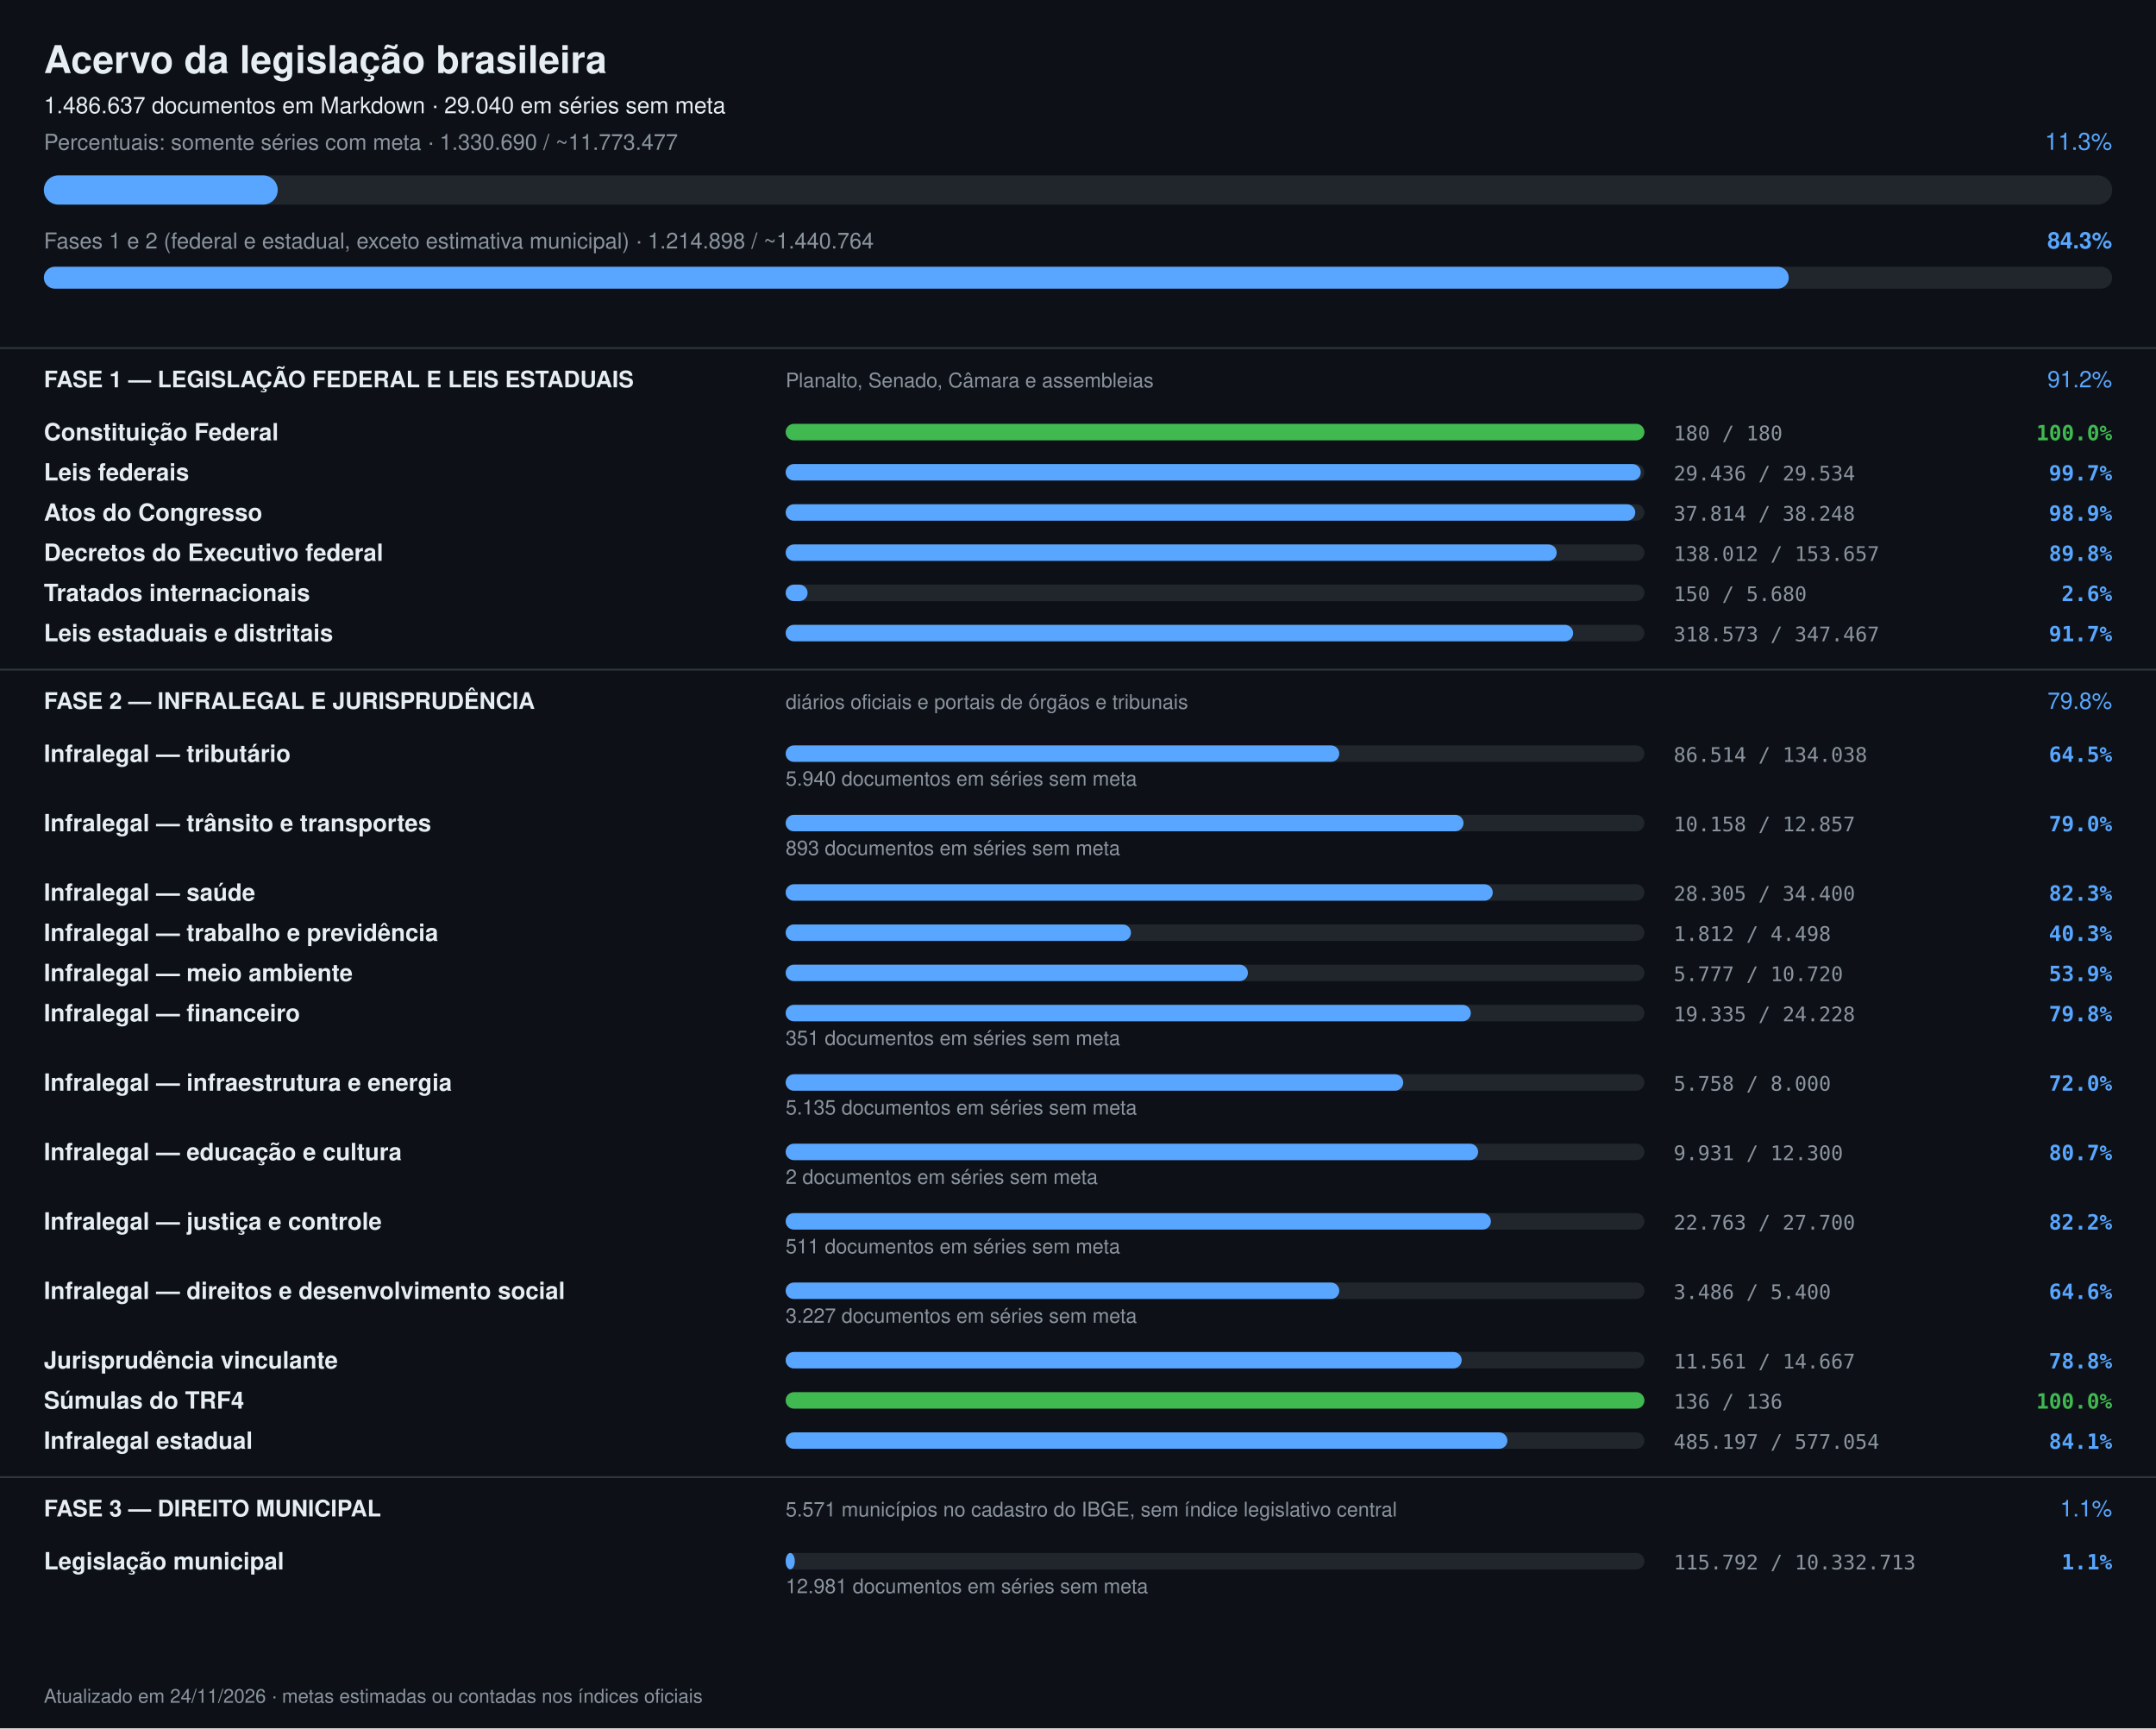
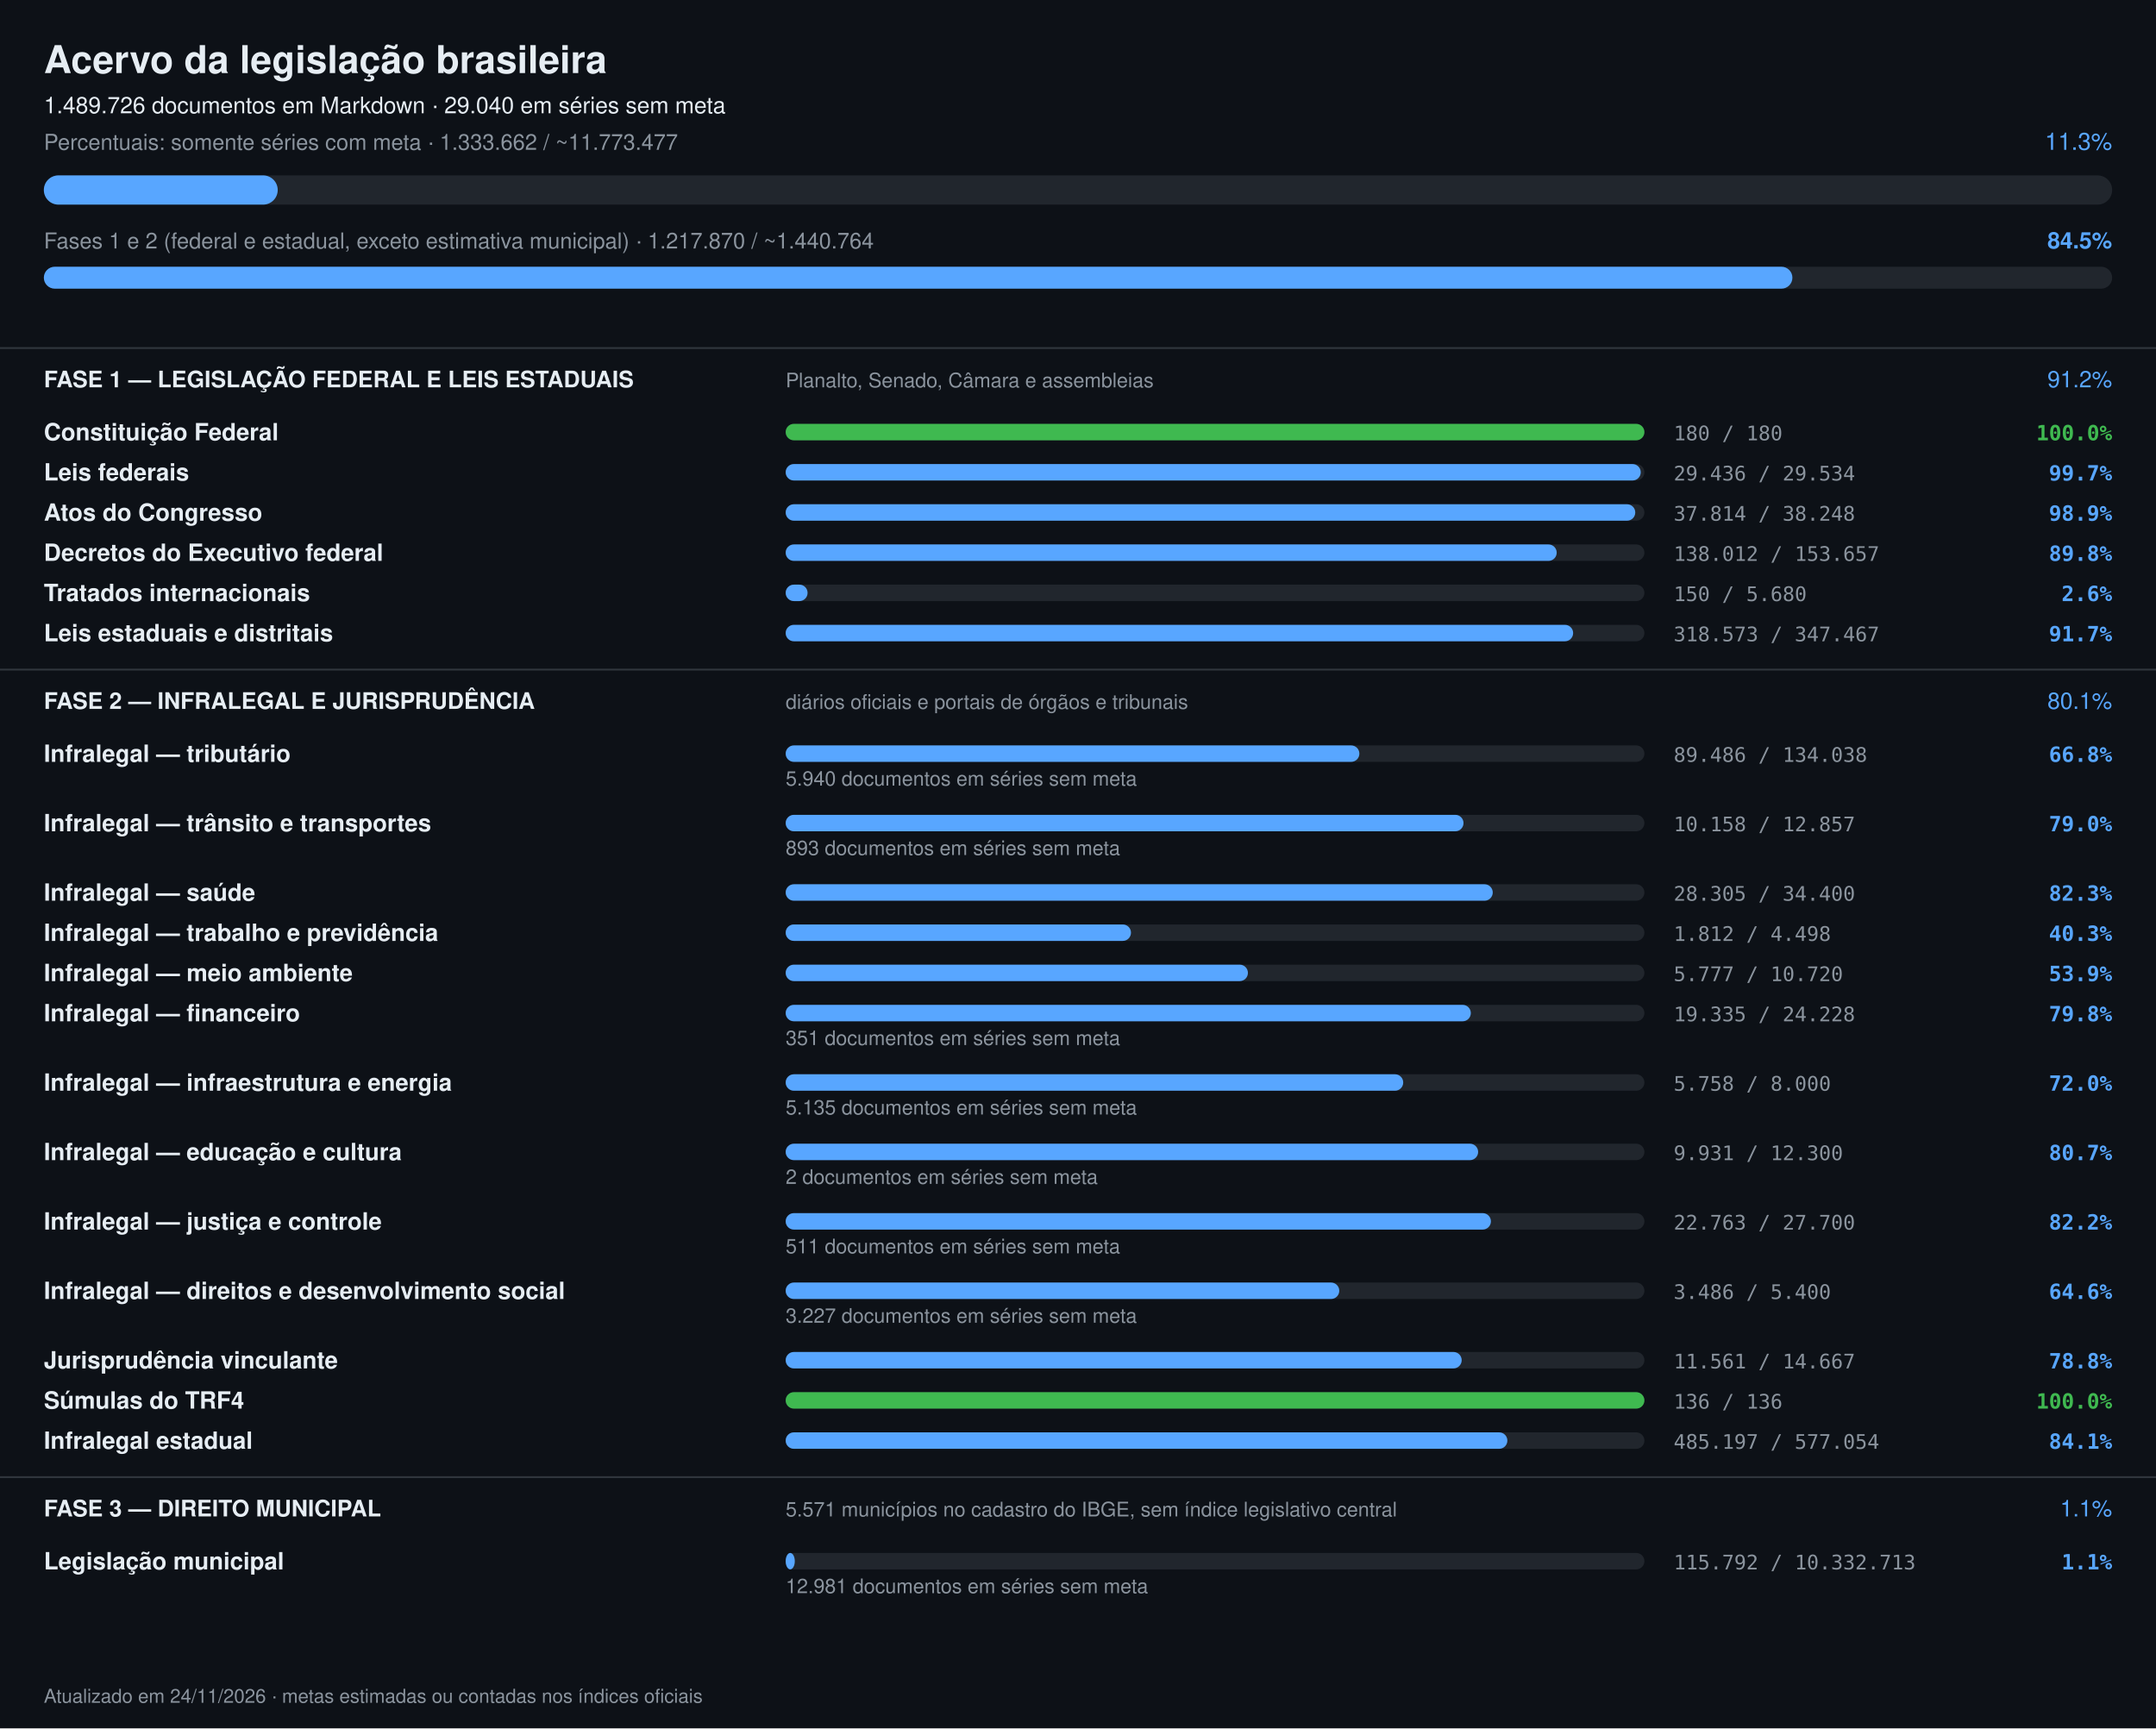
<svg xmlns="http://www.w3.org/2000/svg" width="1180" height="946" viewBox="0 0 1180 946" font-family="-apple-system,Segoe UI,Helvetica,Arial,sans-serif">
  <rect width="1180" height="946" fill="#0d1117" />
  <text x="24" y="40" font-size="21" font-weight="700" fill="#e6edf3">Acervo da legislação brasileira</text>
-   <text x="24" y="62" font-size="12.5" fill="#e6edf3">1.486.637 documentos em Markdown · 29.040 em séries sem meta</text>
-   <text x="24" y="82" font-size="12" fill="#8b949e">Percentuais: somente séries com meta · 1.330.690 / ~11.773.477</text>
+   <text x="24" y="62" font-size="12.5" fill="#e6edf3">1.489.726 documentos em Markdown · 29.040 em séries sem meta</text>
+   <text x="24" y="82" font-size="12" fill="#8b949e">Percentuais: somente séries com meta · 1.333.662 / ~11.773.477</text>
  <text x="1156" y="82" font-size="13" text-anchor="end" fill="#58a6ff">11.3%</text>
  <rect x="24" y="96" width="1132" height="16" rx="8" fill="#21262d" />
  <rect x="24" y="96" width="128" height="16" rx="8" fill="#58a6ff" />
-   <text x="24" y="136" font-size="12" fill="#8b949e">Fases 1 e 2 (federal e estadual, exceto estimativa municipal) · 1.214.898 / ~1.440.764</text>
-   <text x="1156" y="136" font-size="12.5" font-weight="600" text-anchor="end" fill="#58a6ff">84.3%</text>
+   <text x="24" y="136" font-size="12" fill="#8b949e">Fases 1 e 2 (federal e estadual, exceto estimativa municipal) · 1.217.870 / ~1.440.764</text>
+   <text x="1156" y="136" font-size="12.5" font-weight="600" text-anchor="end" fill="#58a6ff">84.5%</text>
  <rect x="24" y="146" width="1132" height="12" rx="6" fill="#21262d" />
-   <rect x="24" y="146" width="955" height="12" rx="6" fill="#58a6ff" />
+   <rect x="24" y="146" width="957" height="12" rx="6" fill="#58a6ff" />
  <rect x="0" y="190" width="1180" height="1" fill="#30363d" />
  <text x="24" y="212" font-size="12.5" font-weight="700" fill="#e6edf3">FASE 1 — LEGISLAÇÃO FEDERAL E LEIS ESTADUAIS</text>
  <text x="430" y="212" font-size="11" fill="#8b949e">Planalto, Senado, Câmara e assembleias</text>
  <text x="1156" y="212" font-size="12.5" text-anchor="end" fill="#58a6ff">91.2%</text>
  <text x="24" y="241" font-size="13" font-weight="600" fill="#e6edf3">Constituição Federal</text>
  <rect x="430" y="232" width="470" height="9" rx="4.5" fill="#21262d" />
  <rect x="430" y="232" width="470" height="9" rx="4.5" fill="#3fb950" />
  <text x="916" y="241" font-size="11" fill="#8b949e" font-family="ui-monospace,monospace">180 / 180</text>
  <text x="1156" y="241" font-size="11.5" text-anchor="end" font-weight="600" fill="#3fb950" font-family="ui-monospace,monospace">100.0%</text>
  <text x="24" y="263" font-size="13" font-weight="600" fill="#e6edf3">Leis federais</text>
  <rect x="430" y="254" width="470" height="9" rx="4.5" fill="#21262d" />
  <rect x="430" y="254" width="468" height="9" rx="4.5" fill="#58a6ff" />
  <text x="916" y="263" font-size="11" fill="#8b949e" font-family="ui-monospace,monospace">29.436 / 29.534</text>
  <text x="1156" y="263" font-size="11.5" text-anchor="end" font-weight="600" fill="#58a6ff" font-family="ui-monospace,monospace">99.7%</text>
  <text x="24" y="285" font-size="13" font-weight="600" fill="#e6edf3">Atos do Congresso</text>
  <rect x="430" y="276" width="470" height="9" rx="4.5" fill="#21262d" />
  <rect x="430" y="276" width="465" height="9" rx="4.5" fill="#58a6ff" />
  <text x="916" y="285" font-size="11" fill="#8b949e" font-family="ui-monospace,monospace">37.814 / 38.248</text>
  <text x="1156" y="285" font-size="11.5" text-anchor="end" font-weight="600" fill="#58a6ff" font-family="ui-monospace,monospace">98.9%</text>
  <text x="24" y="307" font-size="13" font-weight="600" fill="#e6edf3">Decretos do Executivo federal</text>
  <rect x="430" y="298" width="470" height="9" rx="4.5" fill="#21262d" />
  <rect x="430" y="298" width="422" height="9" rx="4.5" fill="#58a6ff" />
  <text x="916" y="307" font-size="11" fill="#8b949e" font-family="ui-monospace,monospace">138.012 / 153.657</text>
  <text x="1156" y="307" font-size="11.5" text-anchor="end" font-weight="600" fill="#58a6ff" font-family="ui-monospace,monospace">89.8%</text>
  <text x="24" y="329" font-size="13" font-weight="600" fill="#e6edf3">Tratados internacionais</text>
  <rect x="430" y="320" width="470" height="9" rx="4.5" fill="#21262d" />
  <rect x="430" y="320" width="12" height="9" rx="4.5" fill="#58a6ff" />
  <text x="916" y="329" font-size="11" fill="#8b949e" font-family="ui-monospace,monospace">150 / 5.680</text>
  <text x="1156" y="329" font-size="11.5" text-anchor="end" font-weight="600" fill="#58a6ff" font-family="ui-monospace,monospace">2.6%</text>
  <text x="24" y="351" font-size="13" font-weight="600" fill="#e6edf3">Leis estaduais e distritais</text>
  <rect x="430" y="342" width="470" height="9" rx="4.5" fill="#21262d" />
  <rect x="430" y="342" width="431" height="9" rx="4.5" fill="#58a6ff" />
  <text x="916" y="351" font-size="11" fill="#8b949e" font-family="ui-monospace,monospace">318.573 / 347.467</text>
  <text x="1156" y="351" font-size="11.5" text-anchor="end" font-weight="600" fill="#58a6ff" font-family="ui-monospace,monospace">91.7%</text>
  <rect x="0" y="366" width="1180" height="1" fill="#30363d" />
  <text x="24" y="388" font-size="12.5" font-weight="700" fill="#e6edf3">FASE 2 — INFRALEGAL E JURISPRUDÊNCIA</text>
  <text x="430" y="388" font-size="11" fill="#8b949e">diários oficiais e portais de órgãos e tribunais</text>
-   <text x="1156" y="388" font-size="12.5" text-anchor="end" fill="#58a6ff">79.8%</text>
+   <text x="1156" y="388" font-size="12.5" text-anchor="end" fill="#58a6ff">80.1%</text>
  <text x="24" y="417" font-size="13" font-weight="600" fill="#e6edf3">Infralegal — tributário</text>
  <rect x="430" y="408" width="470" height="9" rx="4.5" fill="#21262d" />
-   <rect x="430" y="408" width="303" height="9" rx="4.5" fill="#58a6ff" />
-   <text x="916" y="417" font-size="11" fill="#8b949e" font-family="ui-monospace,monospace">86.514 / 134.038</text>
-   <text x="1156" y="417" font-size="11.5" text-anchor="end" font-weight="600" fill="#58a6ff" font-family="ui-monospace,monospace">64.5%</text>
+   <rect x="430" y="408" width="314" height="9" rx="4.5" fill="#58a6ff" />
+   <text x="916" y="417" font-size="11" fill="#8b949e" font-family="ui-monospace,monospace">89.486 / 134.038</text>
+   <text x="1156" y="417" font-size="11.5" text-anchor="end" font-weight="600" fill="#58a6ff" font-family="ui-monospace,monospace">66.8%</text>
  <text x="430" y="430" font-size="11" fill="#8b949e">5.940 documentos em séries sem meta</text>
  <text x="24" y="455" font-size="13" font-weight="600" fill="#e6edf3">Infralegal — trânsito e transportes</text>
  <rect x="430" y="446" width="470" height="9" rx="4.5" fill="#21262d" />
  <rect x="430" y="446" width="371" height="9" rx="4.5" fill="#58a6ff" />
  <text x="916" y="455" font-size="11" fill="#8b949e" font-family="ui-monospace,monospace">10.158 / 12.857</text>
  <text x="1156" y="455" font-size="11.5" text-anchor="end" font-weight="600" fill="#58a6ff" font-family="ui-monospace,monospace">79.0%</text>
  <text x="430" y="468" font-size="11" fill="#8b949e">893 documentos em séries sem meta</text>
  <text x="24" y="493" font-size="13" font-weight="600" fill="#e6edf3">Infralegal — saúde</text>
  <rect x="430" y="484" width="470" height="9" rx="4.5" fill="#21262d" />
  <rect x="430" y="484" width="387" height="9" rx="4.5" fill="#58a6ff" />
  <text x="916" y="493" font-size="11" fill="#8b949e" font-family="ui-monospace,monospace">28.305 / 34.400</text>
  <text x="1156" y="493" font-size="11.5" text-anchor="end" font-weight="600" fill="#58a6ff" font-family="ui-monospace,monospace">82.3%</text>
  <text x="24" y="515" font-size="13" font-weight="600" fill="#e6edf3">Infralegal — trabalho e previdência</text>
  <rect x="430" y="506" width="470" height="9" rx="4.5" fill="#21262d" />
  <rect x="430" y="506" width="189" height="9" rx="4.5" fill="#58a6ff" />
  <text x="916" y="515" font-size="11" fill="#8b949e" font-family="ui-monospace,monospace">1.812 / 4.498</text>
  <text x="1156" y="515" font-size="11.5" text-anchor="end" font-weight="600" fill="#58a6ff" font-family="ui-monospace,monospace">40.3%</text>
  <text x="24" y="537" font-size="13" font-weight="600" fill="#e6edf3">Infralegal — meio ambiente</text>
  <rect x="430" y="528" width="470" height="9" rx="4.5" fill="#21262d" />
  <rect x="430" y="528" width="253" height="9" rx="4.5" fill="#58a6ff" />
  <text x="916" y="537" font-size="11" fill="#8b949e" font-family="ui-monospace,monospace">5.777 / 10.720</text>
  <text x="1156" y="537" font-size="11.5" text-anchor="end" font-weight="600" fill="#58a6ff" font-family="ui-monospace,monospace">53.9%</text>
  <text x="24" y="559" font-size="13" font-weight="600" fill="#e6edf3">Infralegal — financeiro</text>
  <rect x="430" y="550" width="470" height="9" rx="4.5" fill="#21262d" />
  <rect x="430" y="550" width="375" height="9" rx="4.5" fill="#58a6ff" />
  <text x="916" y="559" font-size="11" fill="#8b949e" font-family="ui-monospace,monospace">19.335 / 24.228</text>
  <text x="1156" y="559" font-size="11.5" text-anchor="end" font-weight="600" fill="#58a6ff" font-family="ui-monospace,monospace">79.8%</text>
  <text x="430" y="572" font-size="11" fill="#8b949e">351 documentos em séries sem meta</text>
  <text x="24" y="597" font-size="13" font-weight="600" fill="#e6edf3">Infralegal — infraestrutura e energia</text>
  <rect x="430" y="588" width="470" height="9" rx="4.5" fill="#21262d" />
  <rect x="430" y="588" width="338" height="9" rx="4.5" fill="#58a6ff" />
  <text x="916" y="597" font-size="11" fill="#8b949e" font-family="ui-monospace,monospace">5.758 / 8.000</text>
  <text x="1156" y="597" font-size="11.5" text-anchor="end" font-weight="600" fill="#58a6ff" font-family="ui-monospace,monospace">72.0%</text>
  <text x="430" y="610" font-size="11" fill="#8b949e">5.135 documentos em séries sem meta</text>
  <text x="24" y="635" font-size="13" font-weight="600" fill="#e6edf3">Infralegal — educação e cultura</text>
  <rect x="430" y="626" width="470" height="9" rx="4.5" fill="#21262d" />
  <rect x="430" y="626" width="379" height="9" rx="4.5" fill="#58a6ff" />
  <text x="916" y="635" font-size="11" fill="#8b949e" font-family="ui-monospace,monospace">9.931 / 12.300</text>
  <text x="1156" y="635" font-size="11.5" text-anchor="end" font-weight="600" fill="#58a6ff" font-family="ui-monospace,monospace">80.7%</text>
  <text x="430" y="648" font-size="11" fill="#8b949e">2 documentos em séries sem meta</text>
  <text x="24" y="673" font-size="13" font-weight="600" fill="#e6edf3">Infralegal — justiça e controle</text>
  <rect x="430" y="664" width="470" height="9" rx="4.5" fill="#21262d" />
  <rect x="430" y="664" width="386" height="9" rx="4.5" fill="#58a6ff" />
  <text x="916" y="673" font-size="11" fill="#8b949e" font-family="ui-monospace,monospace">22.763 / 27.700</text>
  <text x="1156" y="673" font-size="11.5" text-anchor="end" font-weight="600" fill="#58a6ff" font-family="ui-monospace,monospace">82.2%</text>
  <text x="430" y="686" font-size="11" fill="#8b949e">511 documentos em séries sem meta</text>
  <text x="24" y="711" font-size="13" font-weight="600" fill="#e6edf3">Infralegal — direitos e desenvolvimento social</text>
  <rect x="430" y="702" width="470" height="9" rx="4.5" fill="#21262d" />
  <rect x="430" y="702" width="303" height="9" rx="4.5" fill="#58a6ff" />
  <text x="916" y="711" font-size="11" fill="#8b949e" font-family="ui-monospace,monospace">3.486 / 5.400</text>
  <text x="1156" y="711" font-size="11.5" text-anchor="end" font-weight="600" fill="#58a6ff" font-family="ui-monospace,monospace">64.6%</text>
  <text x="430" y="724" font-size="11" fill="#8b949e">3.227 documentos em séries sem meta</text>
  <text x="24" y="749" font-size="13" font-weight="600" fill="#e6edf3">Jurisprudência vinculante</text>
  <rect x="430" y="740" width="470" height="9" rx="4.5" fill="#21262d" />
  <rect x="430" y="740" width="370" height="9" rx="4.5" fill="#58a6ff" />
  <text x="916" y="749" font-size="11" fill="#8b949e" font-family="ui-monospace,monospace">11.561 / 14.667</text>
  <text x="1156" y="749" font-size="11.5" text-anchor="end" font-weight="600" fill="#58a6ff" font-family="ui-monospace,monospace">78.8%</text>
  <text x="24" y="771" font-size="13" font-weight="600" fill="#e6edf3">Súmulas do TRF4</text>
  <rect x="430" y="762" width="470" height="9" rx="4.5" fill="#21262d" />
  <rect x="430" y="762" width="470" height="9" rx="4.5" fill="#3fb950" />
  <text x="916" y="771" font-size="11" fill="#8b949e" font-family="ui-monospace,monospace">136 / 136</text>
  <text x="1156" y="771" font-size="11.5" text-anchor="end" font-weight="600" fill="#3fb950" font-family="ui-monospace,monospace">100.0%</text>
  <text x="24" y="793" font-size="13" font-weight="600" fill="#e6edf3">Infralegal estadual</text>
  <rect x="430" y="784" width="470" height="9" rx="4.5" fill="#21262d" />
  <rect x="430" y="784" width="395" height="9" rx="4.5" fill="#58a6ff" />
  <text x="916" y="793" font-size="11" fill="#8b949e" font-family="ui-monospace,monospace">485.197 / 577.054</text>
  <text x="1156" y="793" font-size="11.5" text-anchor="end" font-weight="600" fill="#58a6ff" font-family="ui-monospace,monospace">84.1%</text>
  <rect x="0" y="808" width="1180" height="1" fill="#30363d" />
  <text x="24" y="830" font-size="12.5" font-weight="700" fill="#e6edf3">FASE 3 — DIREITO MUNICIPAL</text>
  <text x="430" y="830" font-size="11" fill="#8b949e">5.571 municípios no cadastro do IBGE, sem índice legislativo central</text>
  <text x="1156" y="830" font-size="12.5" text-anchor="end" fill="#58a6ff">1.1%</text>
  <text x="24" y="859" font-size="13" font-weight="600" fill="#e6edf3">Legislação municipal</text>
  <rect x="430" y="850" width="470" height="9" rx="4.5" fill="#21262d" />
  <rect x="430" y="850" width="5" height="9" rx="4.5" fill="#58a6ff" />
  <text x="916" y="859" font-size="11" fill="#8b949e" font-family="ui-monospace,monospace">115.792 / 10.332.713</text>
  <text x="1156" y="859" font-size="11.5" text-anchor="end" font-weight="600" fill="#58a6ff" font-family="ui-monospace,monospace">1.1%</text>
  <text x="430" y="872" font-size="11" fill="#8b949e">12.981 documentos em séries sem meta</text>
  <text x="24" y="932" font-size="10.5" fill="#8b949e">Atualizado em 24/11/2026 · metas estimadas ou contadas nos índices oficiais</text>
</svg>
